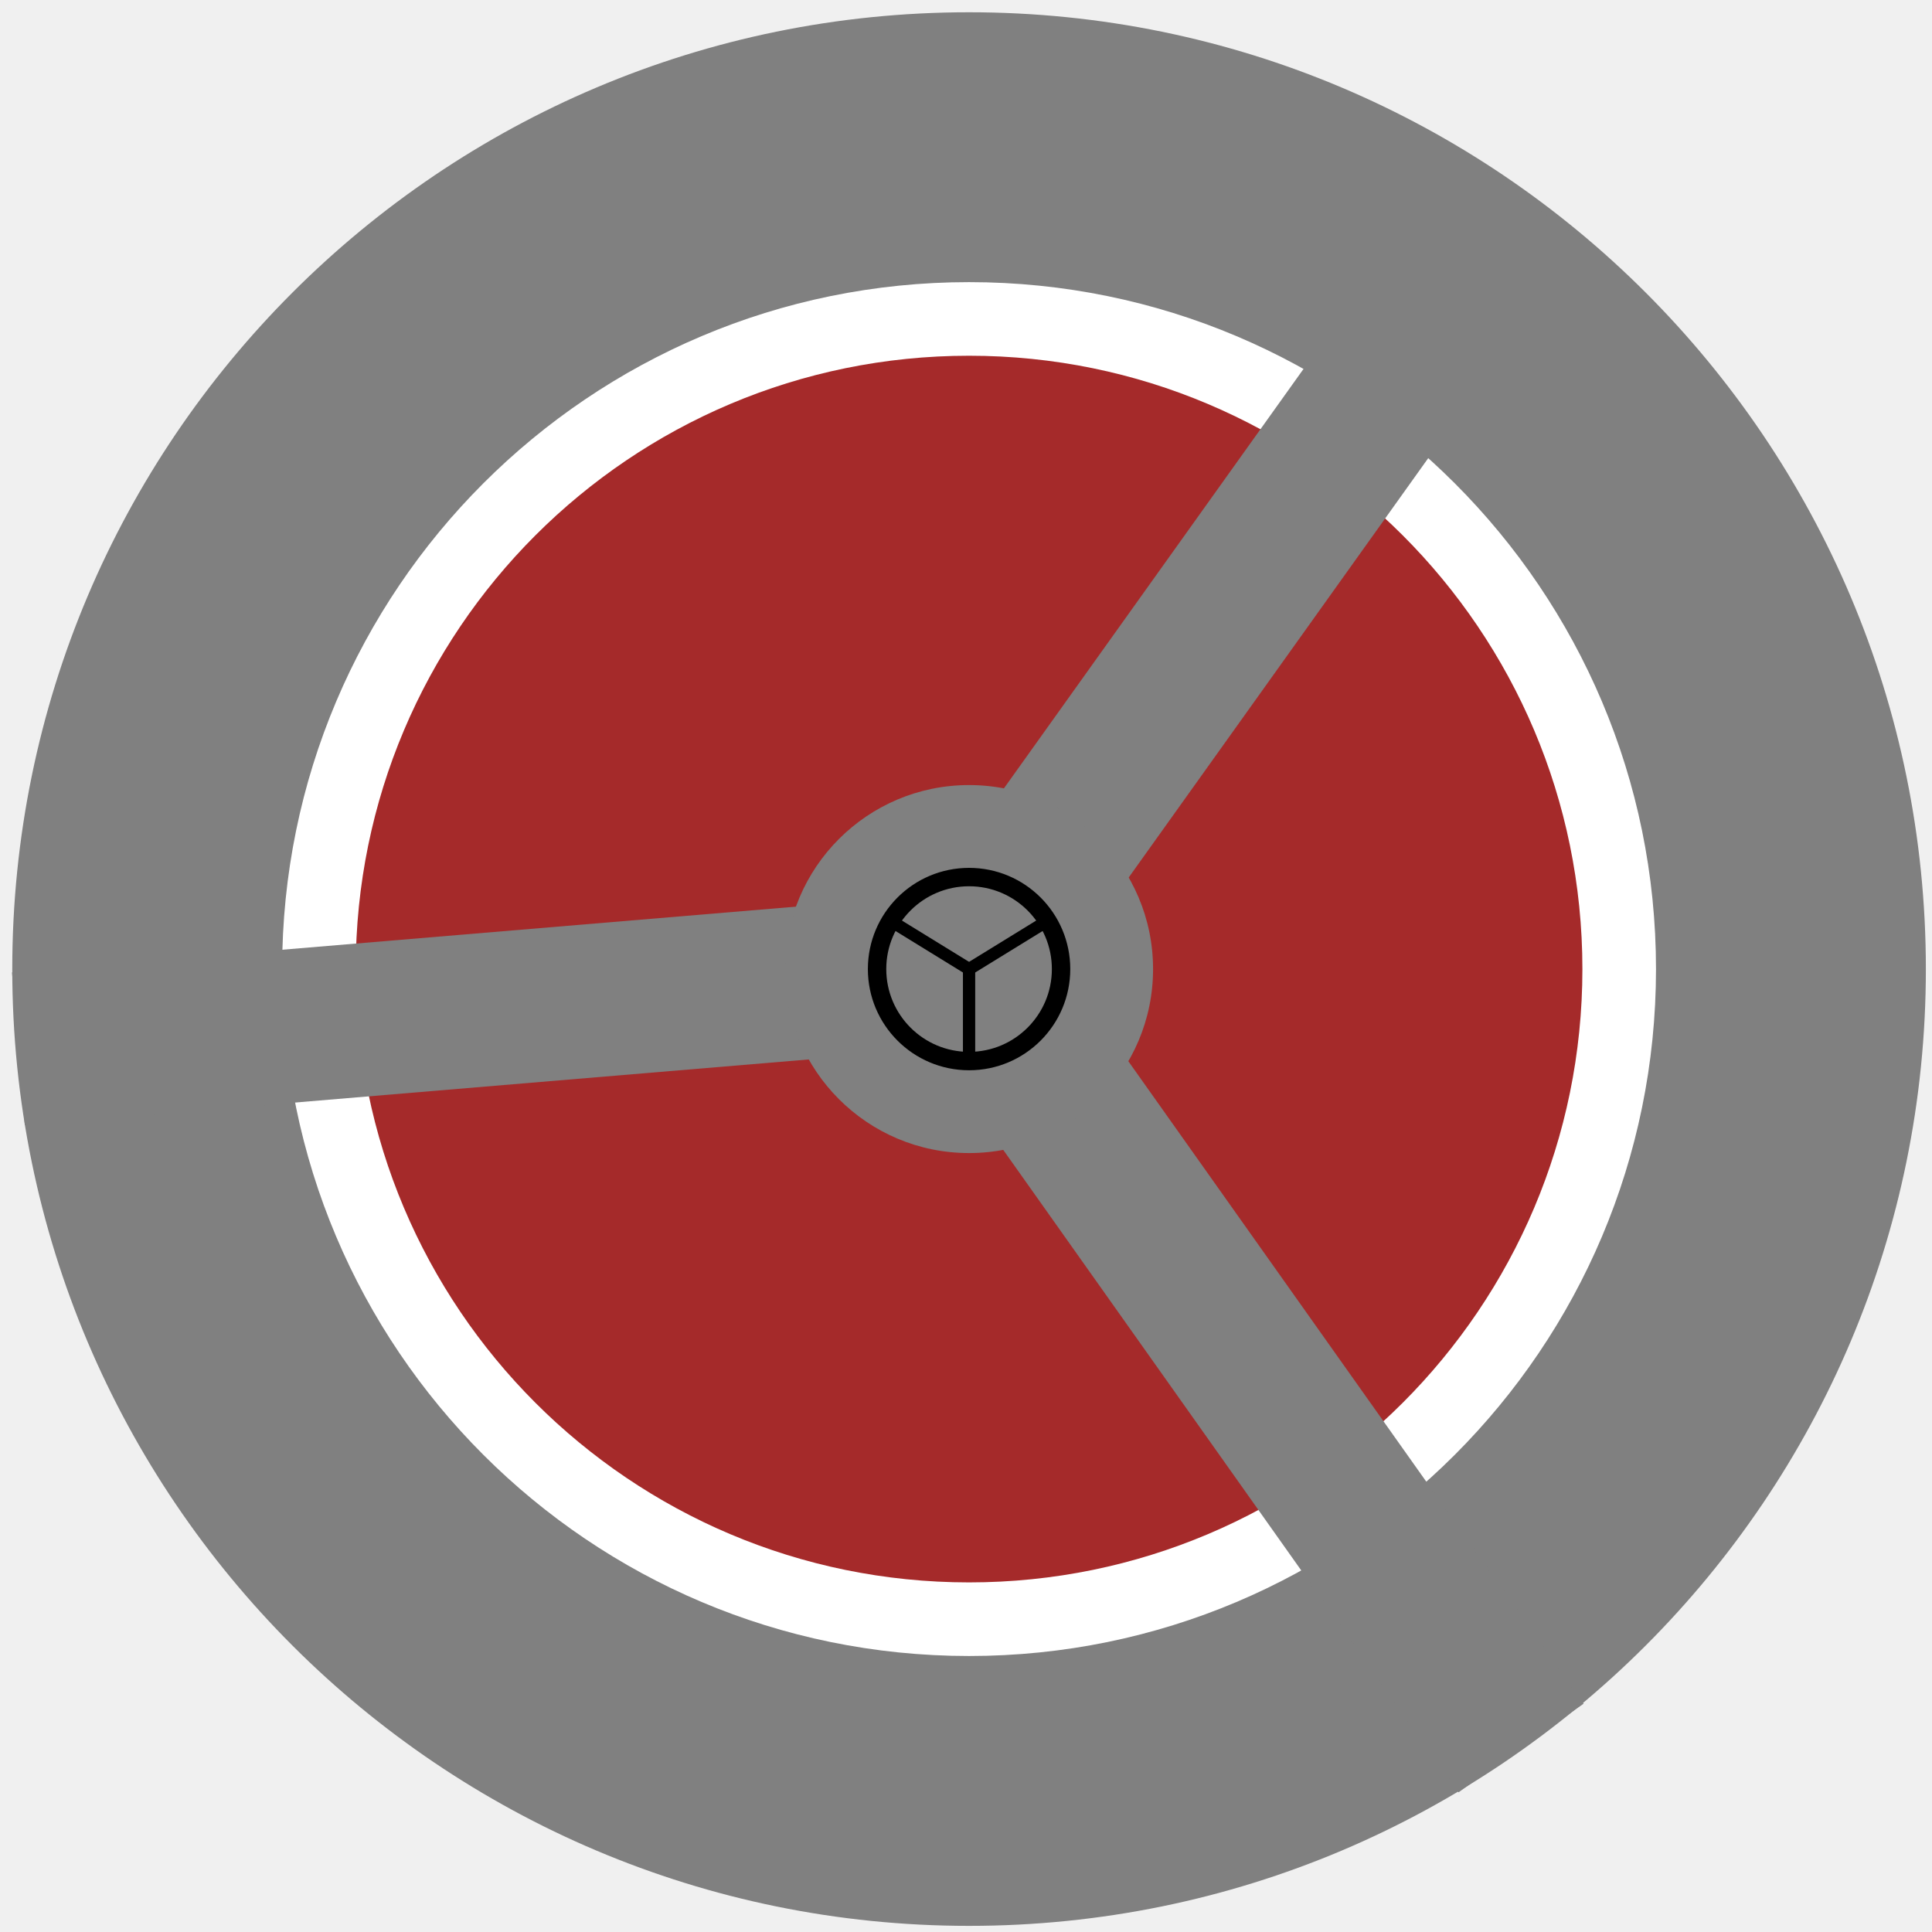
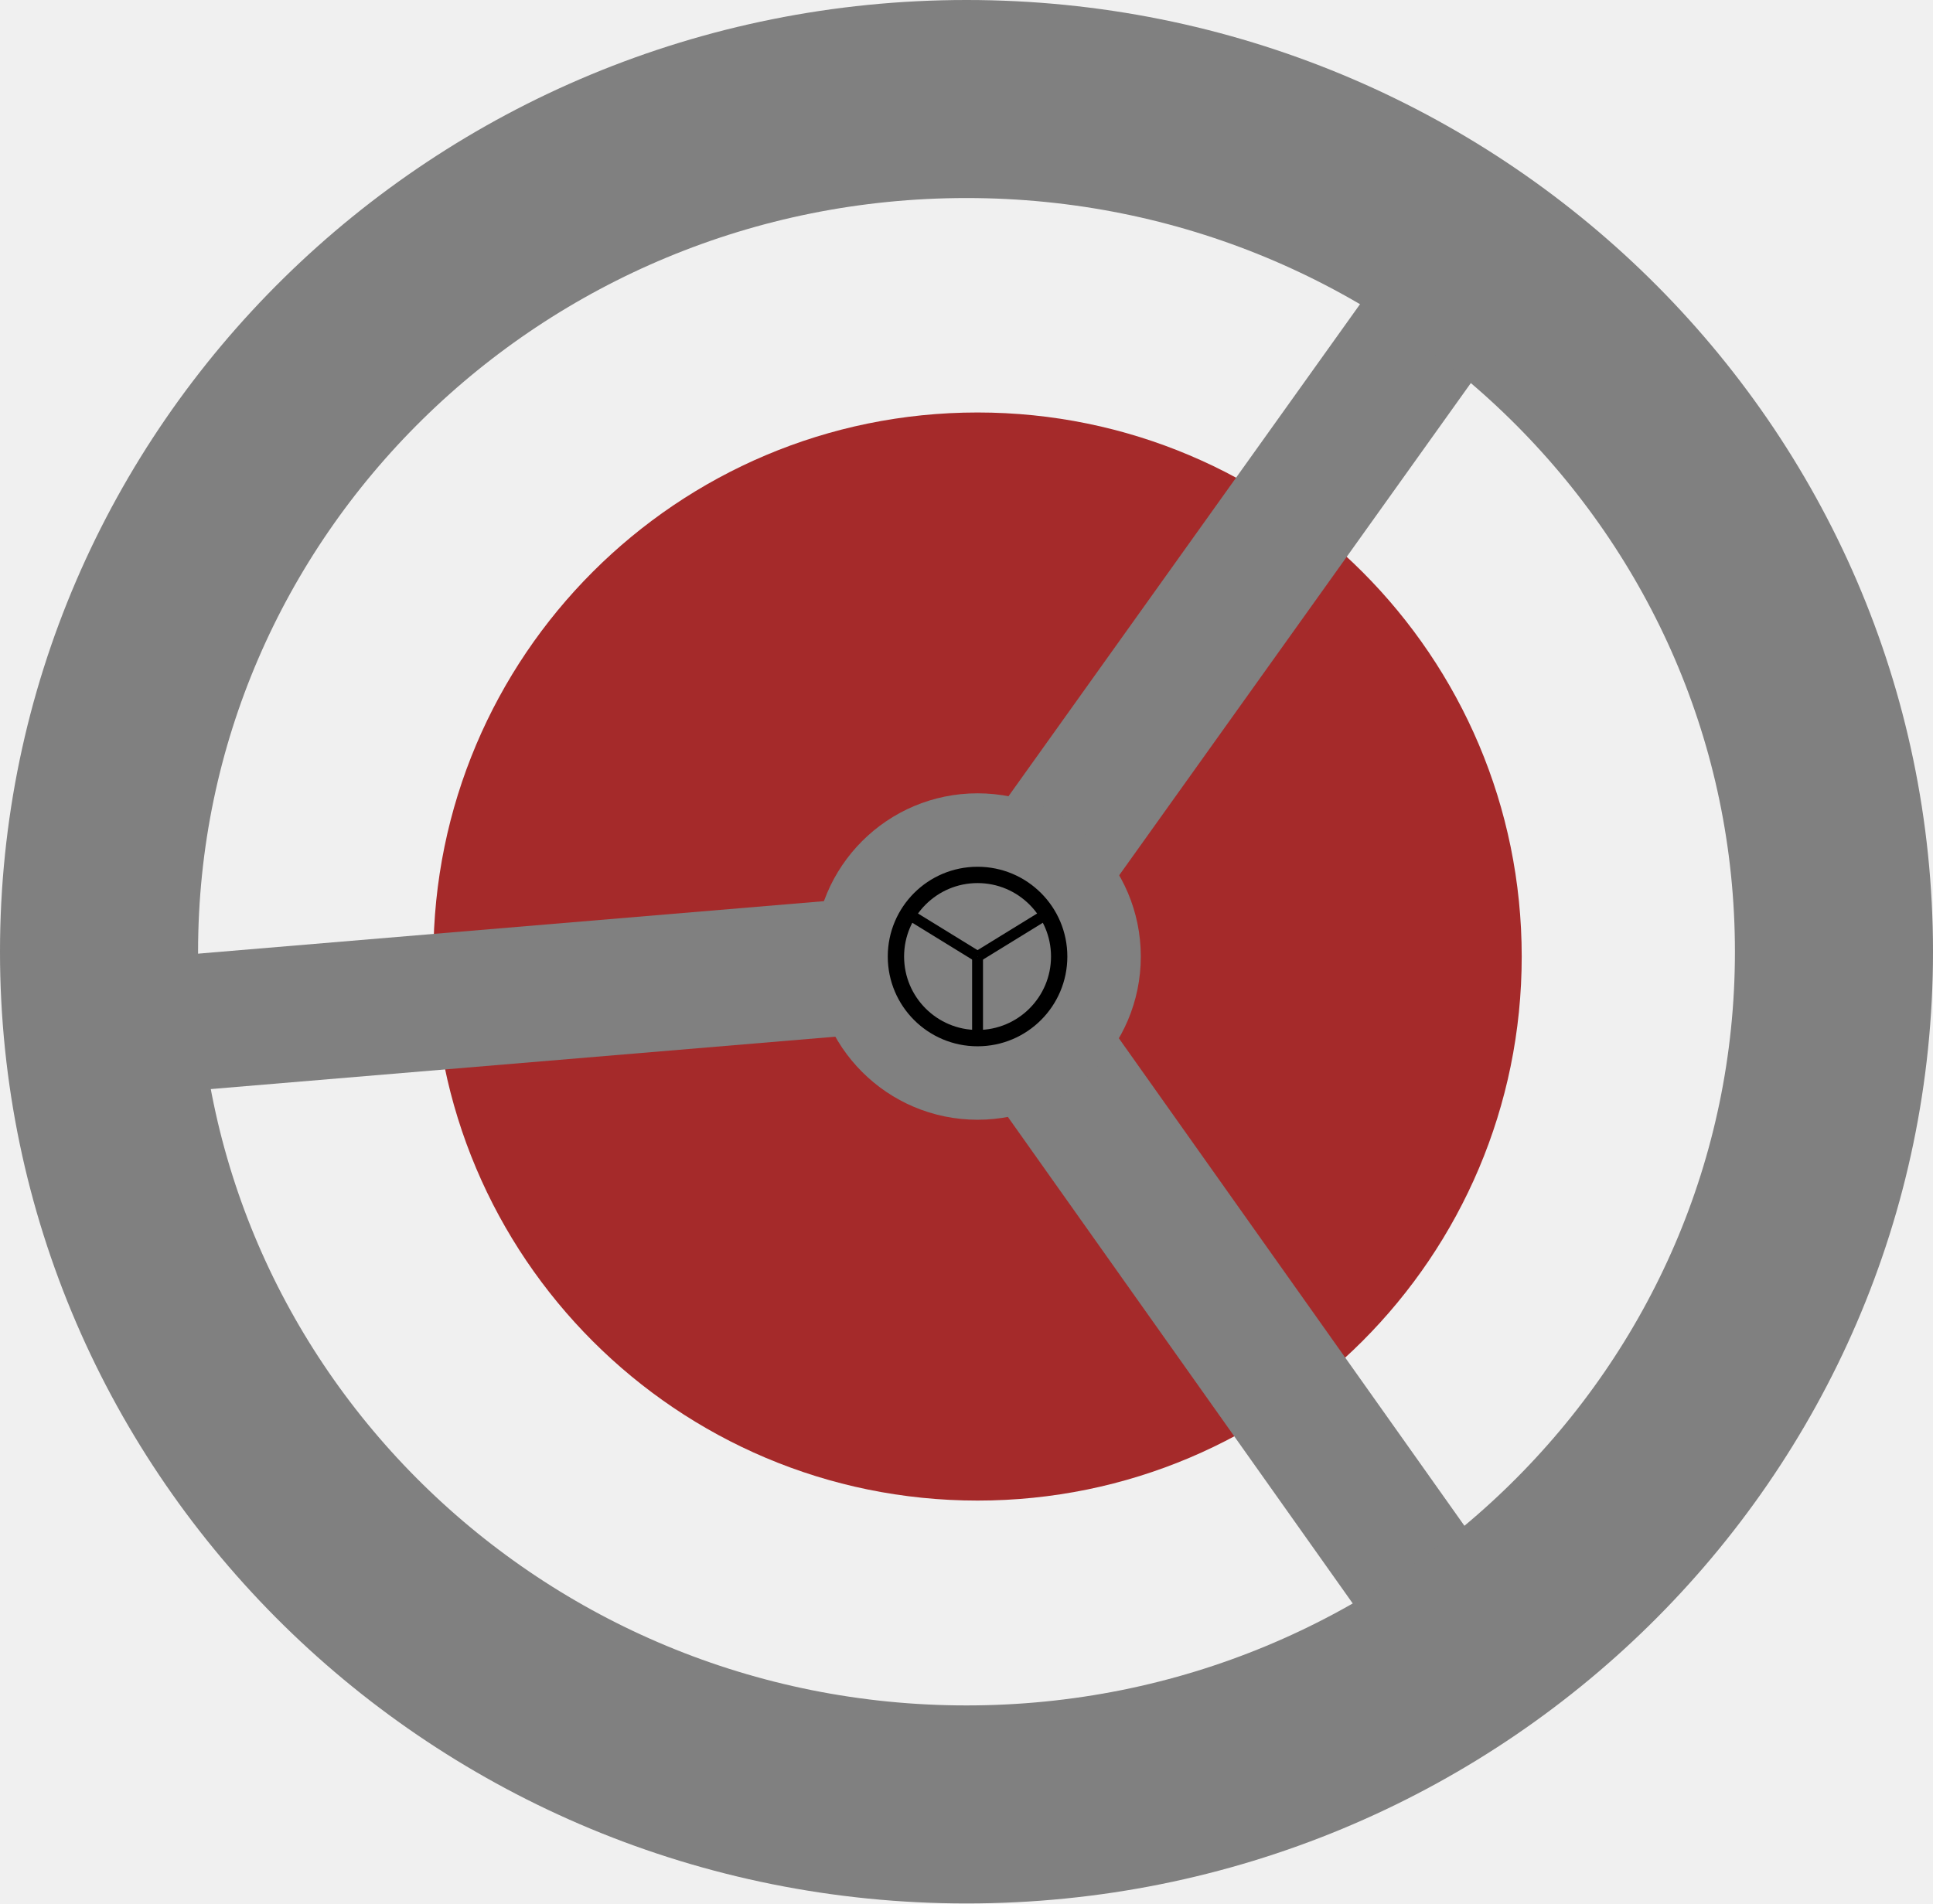
- <svg xmlns="http://www.w3.org/2000/svg" viewBox="42 42 315 315">
-   <ellipse cx="200" cy="200" rx="156" ry="156" style="fill:grey;stroke:black;stroke-width:0" />
-   <circle cx="200" cy="200" r="112" style="fill:white;stroke:black;stroke-width:0" />
-   <circle cx="200" cy="200" r="100" stroke="green" stroke-width="0" fill="brown" />
-   <line style="stroke:grey;stroke-width:25" x1="200" y1="200" x2="290" y2="74" />
-   <line style="stroke:grey;stroke-width:25" x1="200" y1="200" x2="290" y2="327" />
-   <line style="stroke:grey;stroke-width:25" x1="200" y1="200" x2="45" y2="213" />
-   <circle cx="200" cy="200" r="30" stroke="green" stroke-width="0" fill="grey" />
-   <circle cx="200" cy="200" r="15" stroke="black" stroke-width="3" fill="grey" />
-   <line style="stroke:rgb(0,0,0);stroke-width:2" x1="200" y1="200" x2="200" y2="215" />
-   <line style="stroke:rgb(0,0,0);stroke-width:2" x1="200" y1="200" x2="213" y2="192" />
-   <line style="stroke:rgb(0,0,0);stroke-width:2" x1="200" y1="200" x2="187" y2="192" />
+ <svg xmlns="http://www.w3.org/2000/svg" viewBox="42 42 355.227 349.869" version="1.1" id="svg3797" width="355.227" height="349.869">
+   <defs id="defs3801" />
+   <circle cx="221.645" cy="217.817" id="circle3779" r="100" style="fill:#a52a2a;stroke:#008000;stroke-width:0" />
+   <line style="stroke:#808080;stroke-width:25" x1="221.645" y1="217.817" x2="311.645" y2="91.817" id="line3781" />
+   <line style="stroke:#808080;stroke-width:25" x1="221.645" y1="217.817" x2="311.645" y2="344.817" id="line3783" />
+   <line style="stroke:#808080;stroke-width:25;stroke-opacity:1" x1="221.645" y1="217.817" x2="66.645" y2="230.817" id="line3785" />
+   <circle cx="221.645" cy="217.817" id="circle3787" r="30" style="fill:#808080;stroke:#008000;stroke-width:0" />
+   <circle cx="221.645" cy="217.817" id="circle3789" r="15" style="fill:#808080;stroke:#000000;stroke-width:3" />
+   <line style="stroke:#000000;stroke-width:2" x1="221.645" y1="217.817" x2="221.645" y2="232.817" id="line3791" />
+   <line style="stroke:#000000;stroke-width:2" x1="221.645" y1="217.817" x2="234.645" y2="209.817" id="line3793" />
+   <line style="stroke:#000000;stroke-width:2" x1="221.645" y1="217.817" x2="208.645" y2="209.817" id="line3795" />
+   <ellipse id="path4626" cx="219.614" cy="216.935" rx="159.414" ry="156.735" style="fill:none;fill-opacity:1;stroke:#808080;stroke-width:36.4;stroke-miterlimit:4;stroke-dasharray:none;stroke-opacity:1" />
</svg>
